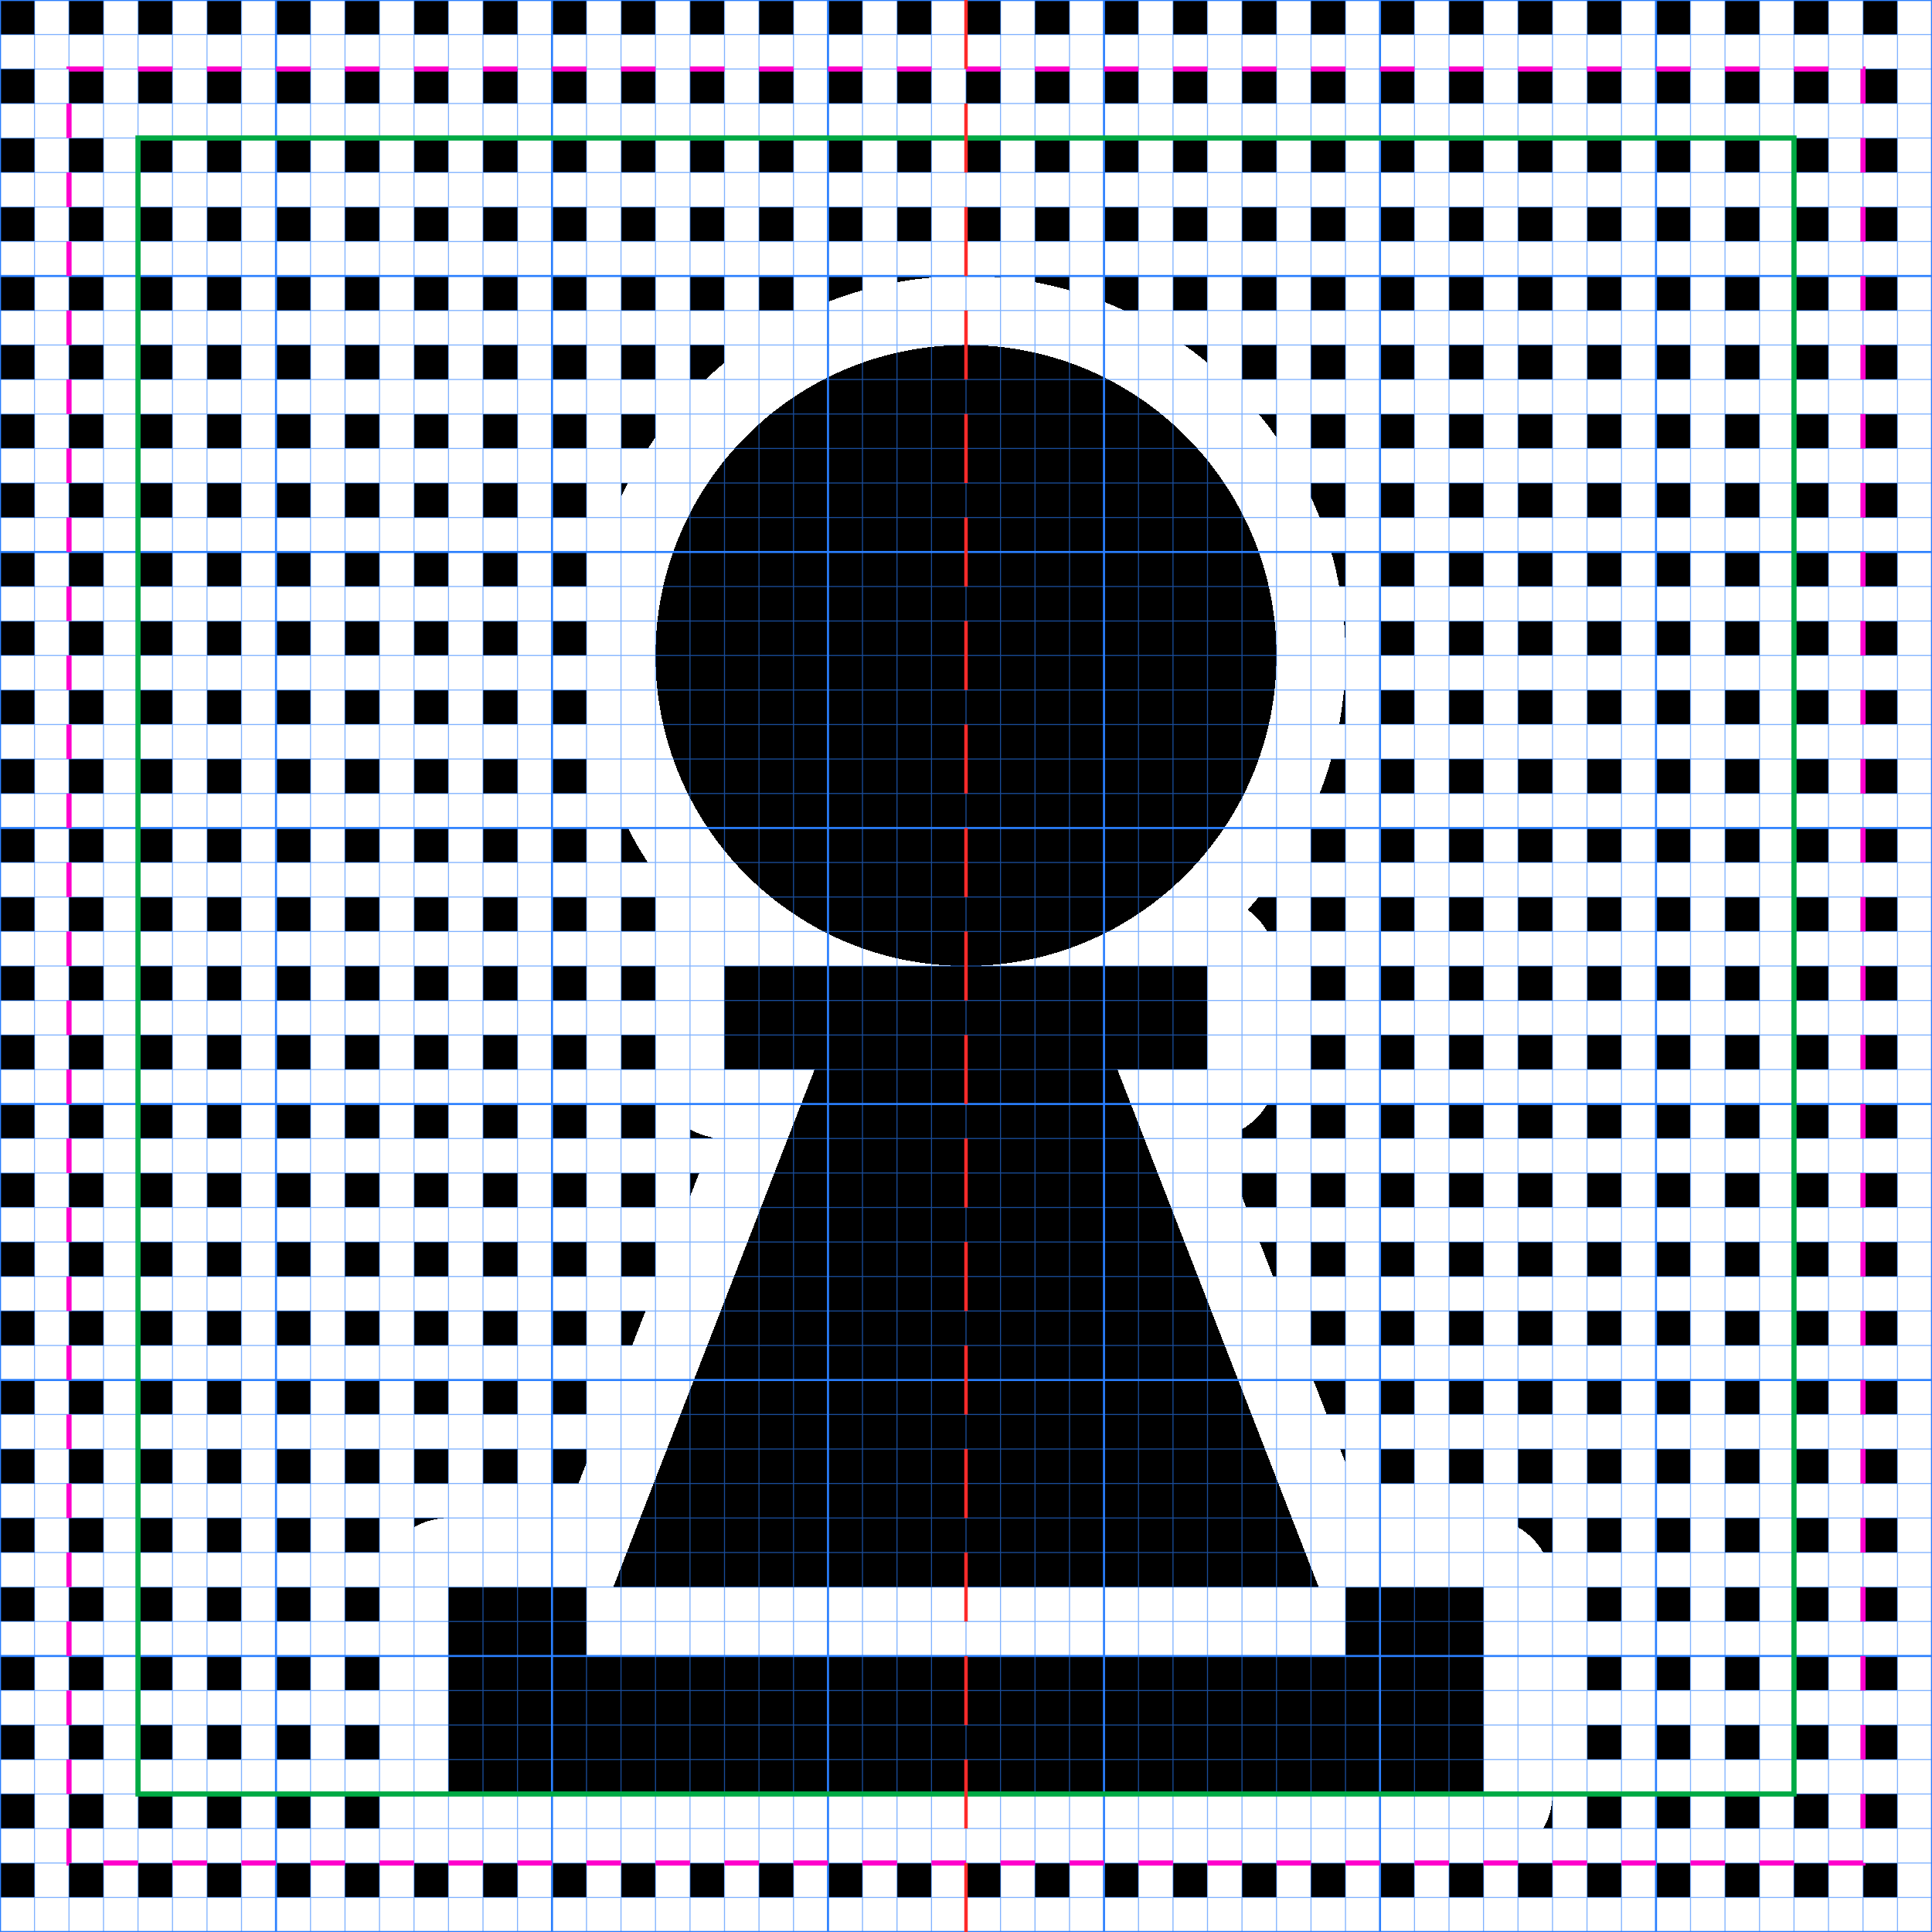
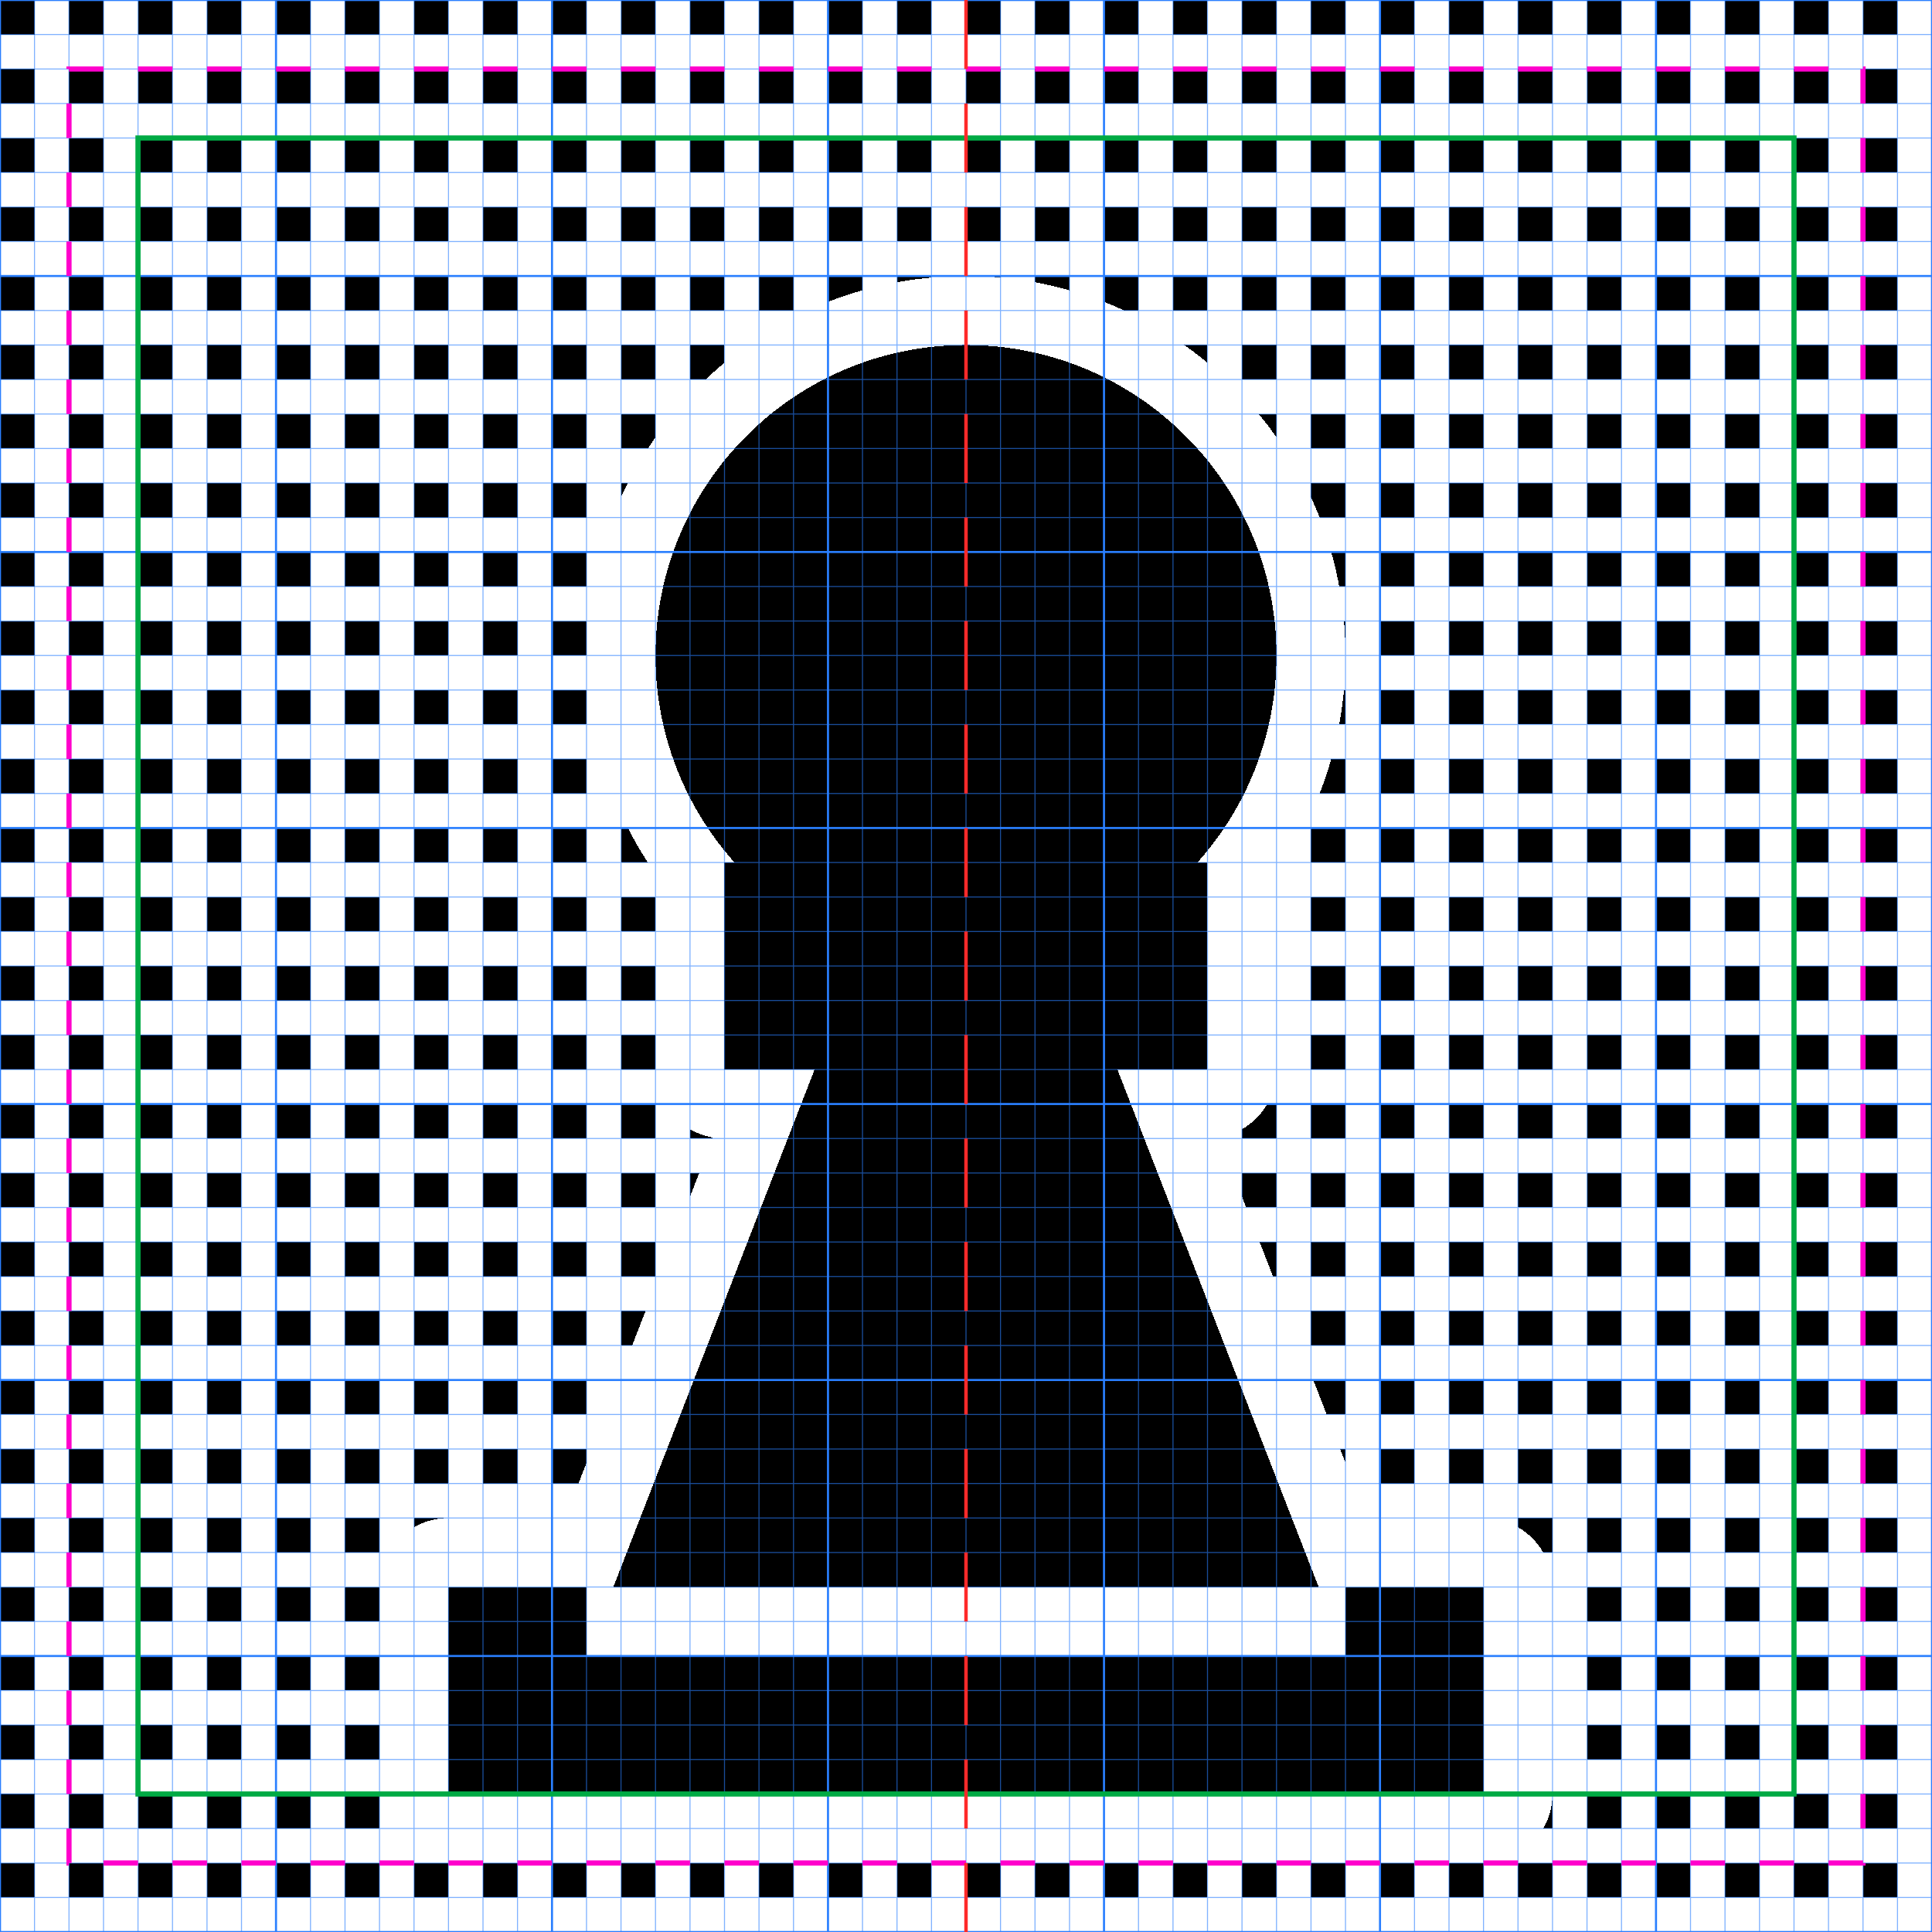
<svg xmlns="http://www.w3.org/2000/svg" width="56" height="56" viewBox="0 0 56 56" shape-rendering="crispEdges">
  <g id="square">
    <rect x="0" y="0" width="56" height="56" fill="#ffffff" />
    <path fill="#000000" d="M0 0h1v1h-1zm2 0h1v1h-1zm2 0h1v1h-1zm2 0h1v1h-1zm2 0h1v1h-1zm2 0h1v1h-1zm2 0h1v1h-1zm2 0h1v1h-1zm2 0h1v1h-1zm2 0h1v1h-1zm2 0h1v1h-1zm2 0h1v1h-1zm2 0h1v1h-1zm2 0h1v1h-1zm2 0h1v1h-1zm2 0h1v1h-1zm2 0h1v1h-1zm2 0h1v1h-1zm2 0h1v1h-1zm2 0h1v1h-1zm2 0h1v1h-1zm2 0h1v1h-1zm2 0h1v1h-1zm2 0h1v1h-1zm2 0h1v1h-1zm2 0h1v1h-1zm2 0h1v1h-1zm2 0h1v1h-1zM0 2h1v1h-1zm2 0h1v1h-1zm2 0h1v1h-1zm2 0h1v1h-1zm2 0h1v1h-1zm2 0h1v1h-1zm2 0h1v1h-1zm2 0h1v1h-1zm2 0h1v1h-1zm2 0h1v1h-1zm2 0h1v1h-1zm2 0h1v1h-1zm2 0h1v1h-1zm2 0h1v1h-1zm2 0h1v1h-1zm2 0h1v1h-1zm2 0h1v1h-1zm2 0h1v1h-1zm2 0h1v1h-1zm2 0h1v1h-1zm2 0h1v1h-1zm2 0h1v1h-1zm2 0h1v1h-1zm2 0h1v1h-1zm2 0h1v1h-1zm2 0h1v1h-1zm2 0h1v1h-1zm2 0h1v1h-1zM0 4h1v1h-1zm2 0h1v1h-1zm2 0h1v1h-1zm2 0h1v1h-1zm2 0h1v1h-1zm2 0h1v1h-1zm2 0h1v1h-1zm2 0h1v1h-1zm2 0h1v1h-1zm2 0h1v1h-1zm2 0h1v1h-1zm2 0h1v1h-1zm2 0h1v1h-1zm2 0h1v1h-1zm2 0h1v1h-1zm2 0h1v1h-1zm2 0h1v1h-1zm2 0h1v1h-1zm2 0h1v1h-1zm2 0h1v1h-1zm2 0h1v1h-1zm2 0h1v1h-1zm2 0h1v1h-1zm2 0h1v1h-1zm2 0h1v1h-1zm2 0h1v1h-1zm2 0h1v1h-1zm2 0h1v1h-1zM0 6h1v1h-1zm2 0h1v1h-1zm2 0h1v1h-1zm2 0h1v1h-1zm2 0h1v1h-1zm2 0h1v1h-1zm2 0h1v1h-1zm2 0h1v1h-1zm2 0h1v1h-1zm2 0h1v1h-1zm2 0h1v1h-1zm2 0h1v1h-1zm2 0h1v1h-1zm2 0h1v1h-1zm2 0h1v1h-1zm2 0h1v1h-1zm2 0h1v1h-1zm2 0h1v1h-1zm2 0h1v1h-1zm2 0h1v1h-1zm2 0h1v1h-1zm2 0h1v1h-1zm2 0h1v1h-1zm2 0h1v1h-1zm2 0h1v1h-1zm2 0h1v1h-1zm2 0h1v1h-1zm2 0h1v1h-1zM0 8h1v1h-1zm2 0h1v1h-1zm2 0h1v1h-1zm2 0h1v1h-1zm2 0h1v1h-1zm2 0h1v1h-1zm2 0h1v1h-1zm2 0h1v1h-1zm2 0h1v1h-1zm2 0h1v1h-1zm2 0h1v1h-1zm2 0h1v1h-1zm2 0h1v1h-1zm2 0h1v1h-1zm2 0h1v1h-1zm2 0h1v1h-1zm2 0h1v1h-1zm2 0h1v1h-1zm2 0h1v1h-1zm2 0h1v1h-1zm2 0h1v1h-1zm2 0h1v1h-1zm2 0h1v1h-1zm2 0h1v1h-1zm2 0h1v1h-1zm2 0h1v1h-1zm2 0h1v1h-1zm2 0h1v1h-1zM0 10h1v1h-1zm2 0h1v1h-1zm2 0h1v1h-1zm2 0h1v1h-1zm2 0h1v1h-1zm2 0h1v1h-1zm2 0h1v1h-1zm2 0h1v1h-1zm2 0h1v1h-1zm2 0h1v1h-1zm2 0h1v1h-1zm2 0h1v1h-1zm2 0h1v1h-1zm2 0h1v1h-1zm2 0h1v1h-1zm2 0h1v1h-1zm2 0h1v1h-1zm2 0h1v1h-1zm2 0h1v1h-1zm2 0h1v1h-1zm2 0h1v1h-1zm2 0h1v1h-1zm2 0h1v1h-1zm2 0h1v1h-1zm2 0h1v1h-1zm2 0h1v1h-1zm2 0h1v1h-1zm2 0h1v1h-1zM0 12h1v1h-1zm2 0h1v1h-1zm2 0h1v1h-1zm2 0h1v1h-1zm2 0h1v1h-1zm2 0h1v1h-1zm2 0h1v1h-1zm2 0h1v1h-1zm2 0h1v1h-1zm2 0h1v1h-1zm2 0h1v1h-1zm2 0h1v1h-1zm2 0h1v1h-1zm2 0h1v1h-1zm2 0h1v1h-1zm2 0h1v1h-1zm2 0h1v1h-1zm2 0h1v1h-1zm2 0h1v1h-1zm2 0h1v1h-1zm2 0h1v1h-1zm2 0h1v1h-1zm2 0h1v1h-1zm2 0h1v1h-1zm2 0h1v1h-1zm2 0h1v1h-1zm2 0h1v1h-1zm2 0h1v1h-1zM0 14h1v1h-1zm2 0h1v1h-1zm2 0h1v1h-1zm2 0h1v1h-1zm2 0h1v1h-1zm2 0h1v1h-1zm2 0h1v1h-1zm2 0h1v1h-1zm2 0h1v1h-1zm2 0h1v1h-1zm2 0h1v1h-1zm2 0h1v1h-1zm2 0h1v1h-1zm2 0h1v1h-1zm2 0h1v1h-1zm2 0h1v1h-1zm2 0h1v1h-1zm2 0h1v1h-1zm2 0h1v1h-1zm2 0h1v1h-1zm2 0h1v1h-1zm2 0h1v1h-1zm2 0h1v1h-1zm2 0h1v1h-1zm2 0h1v1h-1zm2 0h1v1h-1zm2 0h1v1h-1zm2 0h1v1h-1zM0 16h1v1h-1zm2 0h1v1h-1zm2 0h1v1h-1zm2 0h1v1h-1zm2 0h1v1h-1zm2 0h1v1h-1zm2 0h1v1h-1zm2 0h1v1h-1zm2 0h1v1h-1zm2 0h1v1h-1zm2 0h1v1h-1zm2 0h1v1h-1zm2 0h1v1h-1zm2 0h1v1h-1zm2 0h1v1h-1zm2 0h1v1h-1zm2 0h1v1h-1zm2 0h1v1h-1zm2 0h1v1h-1zm2 0h1v1h-1zm2 0h1v1h-1zm2 0h1v1h-1zm2 0h1v1h-1zm2 0h1v1h-1zm2 0h1v1h-1zm2 0h1v1h-1zm2 0h1v1h-1zm2 0h1v1h-1zM0 18h1v1h-1zm2 0h1v1h-1zm2 0h1v1h-1zm2 0h1v1h-1zm2 0h1v1h-1zm2 0h1v1h-1zm2 0h1v1h-1zm2 0h1v1h-1zm2 0h1v1h-1zm2 0h1v1h-1zm2 0h1v1h-1zm2 0h1v1h-1zm2 0h1v1h-1zm2 0h1v1h-1zm2 0h1v1h-1zm2 0h1v1h-1zm2 0h1v1h-1zm2 0h1v1h-1zm2 0h1v1h-1zm2 0h1v1h-1zm2 0h1v1h-1zm2 0h1v1h-1zm2 0h1v1h-1zm2 0h1v1h-1zm2 0h1v1h-1zm2 0h1v1h-1zm2 0h1v1h-1zm2 0h1v1h-1zM0 20h1v1h-1zm2 0h1v1h-1zm2 0h1v1h-1zm2 0h1v1h-1zm2 0h1v1h-1zm2 0h1v1h-1zm2 0h1v1h-1zm2 0h1v1h-1zm2 0h1v1h-1zm2 0h1v1h-1zm2 0h1v1h-1zm2 0h1v1h-1zm2 0h1v1h-1zm2 0h1v1h-1zm2 0h1v1h-1zm2 0h1v1h-1zm2 0h1v1h-1zm2 0h1v1h-1zm2 0h1v1h-1zm2 0h1v1h-1zm2 0h1v1h-1zm2 0h1v1h-1zm2 0h1v1h-1zm2 0h1v1h-1zm2 0h1v1h-1zm2 0h1v1h-1zm2 0h1v1h-1zm2 0h1v1h-1zM0 22h1v1h-1zm2 0h1v1h-1zm2 0h1v1h-1zm2 0h1v1h-1zm2 0h1v1h-1zm2 0h1v1h-1zm2 0h1v1h-1zm2 0h1v1h-1zm2 0h1v1h-1zm2 0h1v1h-1zm2 0h1v1h-1zm2 0h1v1h-1zm2 0h1v1h-1zm2 0h1v1h-1zm2 0h1v1h-1zm2 0h1v1h-1zm2 0h1v1h-1zm2 0h1v1h-1zm2 0h1v1h-1zm2 0h1v1h-1zm2 0h1v1h-1zm2 0h1v1h-1zm2 0h1v1h-1zm2 0h1v1h-1zm2 0h1v1h-1zm2 0h1v1h-1zm2 0h1v1h-1zm2 0h1v1h-1zM0 24h1v1h-1zm2 0h1v1h-1zm2 0h1v1h-1zm2 0h1v1h-1zm2 0h1v1h-1zm2 0h1v1h-1zm2 0h1v1h-1zm2 0h1v1h-1zm2 0h1v1h-1zm2 0h1v1h-1zm2 0h1v1h-1zm2 0h1v1h-1zm2 0h1v1h-1zm2 0h1v1h-1zm2 0h1v1h-1zm2 0h1v1h-1zm2 0h1v1h-1zm2 0h1v1h-1zm2 0h1v1h-1zm2 0h1v1h-1zm2 0h1v1h-1zm2 0h1v1h-1zm2 0h1v1h-1zm2 0h1v1h-1zm2 0h1v1h-1zm2 0h1v1h-1zm2 0h1v1h-1zm2 0h1v1h-1zM0 26h1v1h-1zm2 0h1v1h-1zm2 0h1v1h-1zm2 0h1v1h-1zm2 0h1v1h-1zm2 0h1v1h-1zm2 0h1v1h-1zm2 0h1v1h-1zm2 0h1v1h-1zm2 0h1v1h-1zm2 0h1v1h-1zm2 0h1v1h-1zm2 0h1v1h-1zm2 0h1v1h-1zm2 0h1v1h-1zm2 0h1v1h-1zm2 0h1v1h-1zm2 0h1v1h-1zm2 0h1v1h-1zm2 0h1v1h-1zm2 0h1v1h-1zm2 0h1v1h-1zm2 0h1v1h-1zm2 0h1v1h-1zm2 0h1v1h-1zm2 0h1v1h-1zm2 0h1v1h-1zm2 0h1v1h-1zM0 28h1v1h-1zm2 0h1v1h-1zm2 0h1v1h-1zm2 0h1v1h-1zm2 0h1v1h-1zm2 0h1v1h-1zm2 0h1v1h-1zm2 0h1v1h-1zm2 0h1v1h-1zm2 0h1v1h-1zm2 0h1v1h-1zm2 0h1v1h-1zm2 0h1v1h-1zm2 0h1v1h-1zm2 0h1v1h-1zm2 0h1v1h-1zm2 0h1v1h-1zm2 0h1v1h-1zm2 0h1v1h-1zm2 0h1v1h-1zm2 0h1v1h-1zm2 0h1v1h-1zm2 0h1v1h-1zm2 0h1v1h-1zm2 0h1v1h-1zm2 0h1v1h-1zm2 0h1v1h-1zm2 0h1v1h-1zM0 30h1v1h-1zm2 0h1v1h-1zm2 0h1v1h-1zm2 0h1v1h-1zm2 0h1v1h-1zm2 0h1v1h-1zm2 0h1v1h-1zm2 0h1v1h-1zm2 0h1v1h-1zm2 0h1v1h-1zm2 0h1v1h-1zm2 0h1v1h-1zm2 0h1v1h-1zm2 0h1v1h-1zm2 0h1v1h-1zm2 0h1v1h-1zm2 0h1v1h-1zm2 0h1v1h-1zm2 0h1v1h-1zm2 0h1v1h-1zm2 0h1v1h-1zm2 0h1v1h-1zm2 0h1v1h-1zm2 0h1v1h-1zm2 0h1v1h-1zm2 0h1v1h-1zm2 0h1v1h-1zm2 0h1v1h-1zM0 32h1v1h-1zm2 0h1v1h-1zm2 0h1v1h-1zm2 0h1v1h-1zm2 0h1v1h-1zm2 0h1v1h-1zm2 0h1v1h-1zm2 0h1v1h-1zm2 0h1v1h-1zm2 0h1v1h-1zm2 0h1v1h-1zm2 0h1v1h-1zm2 0h1v1h-1zm2 0h1v1h-1zm2 0h1v1h-1zm2 0h1v1h-1zm2 0h1v1h-1zm2 0h1v1h-1zm2 0h1v1h-1zm2 0h1v1h-1zm2 0h1v1h-1zm2 0h1v1h-1zm2 0h1v1h-1zm2 0h1v1h-1zm2 0h1v1h-1zm2 0h1v1h-1zm2 0h1v1h-1zm2 0h1v1h-1zM0 34h1v1h-1zm2 0h1v1h-1zm2 0h1v1h-1zm2 0h1v1h-1zm2 0h1v1h-1zm2 0h1v1h-1zm2 0h1v1h-1zm2 0h1v1h-1zm2 0h1v1h-1zm2 0h1v1h-1zm2 0h1v1h-1zm2 0h1v1h-1zm2 0h1v1h-1zm2 0h1v1h-1zm2 0h1v1h-1zm2 0h1v1h-1zm2 0h1v1h-1zm2 0h1v1h-1zm2 0h1v1h-1zm2 0h1v1h-1zm2 0h1v1h-1zm2 0h1v1h-1zm2 0h1v1h-1zm2 0h1v1h-1zm2 0h1v1h-1zm2 0h1v1h-1zm2 0h1v1h-1zm2 0h1v1h-1zM0 36h1v1h-1zm2 0h1v1h-1zm2 0h1v1h-1zm2 0h1v1h-1zm2 0h1v1h-1zm2 0h1v1h-1zm2 0h1v1h-1zm2 0h1v1h-1zm2 0h1v1h-1zm2 0h1v1h-1zm2 0h1v1h-1zm2 0h1v1h-1zm2 0h1v1h-1zm2 0h1v1h-1zm2 0h1v1h-1zm2 0h1v1h-1zm2 0h1v1h-1zm2 0h1v1h-1zm2 0h1v1h-1zm2 0h1v1h-1zm2 0h1v1h-1zm2 0h1v1h-1zm2 0h1v1h-1zm2 0h1v1h-1zm2 0h1v1h-1zm2 0h1v1h-1zm2 0h1v1h-1zm2 0h1v1h-1zM0 38h1v1h-1zm2 0h1v1h-1zm2 0h1v1h-1zm2 0h1v1h-1zm2 0h1v1h-1zm2 0h1v1h-1zm2 0h1v1h-1zm2 0h1v1h-1zm2 0h1v1h-1zm2 0h1v1h-1zm2 0h1v1h-1zm2 0h1v1h-1zm2 0h1v1h-1zm2 0h1v1h-1zm2 0h1v1h-1zm2 0h1v1h-1zm2 0h1v1h-1zm2 0h1v1h-1zm2 0h1v1h-1zm2 0h1v1h-1zm2 0h1v1h-1zm2 0h1v1h-1zm2 0h1v1h-1zm2 0h1v1h-1zm2 0h1v1h-1zm2 0h1v1h-1zm2 0h1v1h-1zm2 0h1v1h-1zM0 40h1v1h-1zm2 0h1v1h-1zm2 0h1v1h-1zm2 0h1v1h-1zm2 0h1v1h-1zm2 0h1v1h-1zm2 0h1v1h-1zm2 0h1v1h-1zm2 0h1v1h-1zm2 0h1v1h-1zm2 0h1v1h-1zm2 0h1v1h-1zm2 0h1v1h-1zm2 0h1v1h-1zm2 0h1v1h-1zm2 0h1v1h-1zm2 0h1v1h-1zm2 0h1v1h-1zm2 0h1v1h-1zm2 0h1v1h-1zm2 0h1v1h-1zm2 0h1v1h-1zm2 0h1v1h-1zm2 0h1v1h-1zm2 0h1v1h-1zm2 0h1v1h-1zm2 0h1v1h-1zm2 0h1v1h-1zM0 42h1v1h-1zm2 0h1v1h-1zm2 0h1v1h-1zm2 0h1v1h-1zm2 0h1v1h-1zm2 0h1v1h-1zm2 0h1v1h-1zm2 0h1v1h-1zm2 0h1v1h-1zm2 0h1v1h-1zm2 0h1v1h-1zm2 0h1v1h-1zm2 0h1v1h-1zm2 0h1v1h-1zm2 0h1v1h-1zm2 0h1v1h-1zm2 0h1v1h-1zm2 0h1v1h-1zm2 0h1v1h-1zm2 0h1v1h-1zm2 0h1v1h-1zm2 0h1v1h-1zm2 0h1v1h-1zm2 0h1v1h-1zm2 0h1v1h-1zm2 0h1v1h-1zm2 0h1v1h-1zm2 0h1v1h-1zM0 44h1v1h-1zm2 0h1v1h-1zm2 0h1v1h-1zm2 0h1v1h-1zm2 0h1v1h-1zm2 0h1v1h-1zm2 0h1v1h-1zm2 0h1v1h-1zm2 0h1v1h-1zm2 0h1v1h-1zm2 0h1v1h-1zm2 0h1v1h-1zm2 0h1v1h-1zm2 0h1v1h-1zm2 0h1v1h-1zm2 0h1v1h-1zm2 0h1v1h-1zm2 0h1v1h-1zm2 0h1v1h-1zm2 0h1v1h-1zm2 0h1v1h-1zm2 0h1v1h-1zm2 0h1v1h-1zm2 0h1v1h-1zm2 0h1v1h-1zm2 0h1v1h-1zm2 0h1v1h-1zm2 0h1v1h-1zM0 46h1v1h-1zm2 0h1v1h-1zm2 0h1v1h-1zm2 0h1v1h-1zm2 0h1v1h-1zm2 0h1v1h-1zm2 0h1v1h-1zm2 0h1v1h-1zm2 0h1v1h-1zm2 0h1v1h-1zm2 0h1v1h-1zm2 0h1v1h-1zm2 0h1v1h-1zm2 0h1v1h-1zm2 0h1v1h-1zm2 0h1v1h-1zm2 0h1v1h-1zm2 0h1v1h-1zm2 0h1v1h-1zm2 0h1v1h-1zm2 0h1v1h-1zm2 0h1v1h-1zm2 0h1v1h-1zm2 0h1v1h-1zm2 0h1v1h-1zm2 0h1v1h-1zm2 0h1v1h-1zm2 0h1v1h-1zM0 48h1v1h-1zm2 0h1v1h-1zm2 0h1v1h-1zm2 0h1v1h-1zm2 0h1v1h-1zm2 0h1v1h-1zm2 0h1v1h-1zm2 0h1v1h-1zm2 0h1v1h-1zm2 0h1v1h-1zm2 0h1v1h-1zm2 0h1v1h-1zm2 0h1v1h-1zm2 0h1v1h-1zm2 0h1v1h-1zm2 0h1v1h-1zm2 0h1v1h-1zm2 0h1v1h-1zm2 0h1v1h-1zm2 0h1v1h-1zm2 0h1v1h-1zm2 0h1v1h-1zm2 0h1v1h-1zm2 0h1v1h-1zm2 0h1v1h-1zm2 0h1v1h-1zm2 0h1v1h-1zm2 0h1v1h-1zM0 50h1v1h-1zm2 0h1v1h-1zm2 0h1v1h-1zm2 0h1v1h-1zm2 0h1v1h-1zm2 0h1v1h-1zm2 0h1v1h-1zm2 0h1v1h-1zm2 0h1v1h-1zm2 0h1v1h-1zm2 0h1v1h-1zm2 0h1v1h-1zm2 0h1v1h-1zm2 0h1v1h-1zm2 0h1v1h-1zm2 0h1v1h-1zm2 0h1v1h-1zm2 0h1v1h-1zm2 0h1v1h-1zm2 0h1v1h-1zm2 0h1v1h-1zm2 0h1v1h-1zm2 0h1v1h-1zm2 0h1v1h-1zm2 0h1v1h-1zm2 0h1v1h-1zm2 0h1v1h-1zm2 0h1v1h-1zM0 52h1v1h-1zm2 0h1v1h-1zm2 0h1v1h-1zm2 0h1v1h-1zm2 0h1v1h-1zm2 0h1v1h-1zm2 0h1v1h-1zm2 0h1v1h-1zm2 0h1v1h-1zm2 0h1v1h-1zm2 0h1v1h-1zm2 0h1v1h-1zm2 0h1v1h-1zm2 0h1v1h-1zm2 0h1v1h-1zm2 0h1v1h-1zm2 0h1v1h-1zm2 0h1v1h-1zm2 0h1v1h-1zm2 0h1v1h-1zm2 0h1v1h-1zm2 0h1v1h-1zm2 0h1v1h-1zm2 0h1v1h-1zm2 0h1v1h-1zm2 0h1v1h-1zm2 0h1v1h-1zm2 0h1v1h-1zM0 54h1v1h-1zm2 0h1v1h-1zm2 0h1v1h-1zm2 0h1v1h-1zm2 0h1v1h-1zm2 0h1v1h-1zm2 0h1v1h-1zm2 0h1v1h-1zm2 0h1v1h-1zm2 0h1v1h-1zm2 0h1v1h-1zm2 0h1v1h-1zm2 0h1v1h-1zm2 0h1v1h-1zm2 0h1v1h-1zm2 0h1v1h-1zm2 0h1v1h-1zm2 0h1v1h-1zm2 0h1v1h-1zm2 0h1v1h-1zm2 0h1v1h-1zm2 0h1v1h-1zm2 0h1v1h-1zm2 0h1v1h-1zm2 0h1v1h-1zm2 0h1v1h-1zm2 0h1v1h-1zm2 0h1v1h-1z" />
  </g>
  <g id="mask" fill="#ffffff">
    <rect x="11" y="44" width="34" height="10" rx="2" />
    <polygon points="15.6,46 40.4,46 33.4,28 22.6,28" />
-     <rect x="19" y="26" width="18" height="7" rx="2" />
+     <rect x="19" y="23" width="18" height="10" rx="2" />
    <circle cx="28" cy="19" r="11" />
  </g>
  <g id="ink" fill="#000000">
    <rect x="13" y="46" width="30" height="6" />
    <polygon points="17,48 39,48 32,30 24,30" />
-     <rect x="21" y="28" width="14" height="3" />
+     <rect x="21" y="25" width="14" height="6" />
    <circle cx="28" cy="19" r="9" />
    <rect x="17" y="46" width="22" height="2" fill="#ffffff" />
  </g>
  <g id="guides" fill="none" pointer-events="none" shape-rendering="geometricPrecision">
    <path stroke="#2a7fff" stroke-opacity="0.6" stroke-width="0.03" d="M1 0V56M2 0V56M3 0V56M4 0V56M5 0V56M6 0V56M7 0V56M9 0V56M10 0V56M11 0V56M12 0V56M13 0V56M14 0V56M15 0V56M17 0V56M18 0V56M19 0V56M20 0V56M21 0V56M22 0V56M23 0V56M25 0V56M26 0V56M27 0V56M28 0V56M29 0V56M30 0V56M31 0V56M33 0V56M34 0V56M35 0V56M36 0V56M37 0V56M38 0V56M39 0V56M41 0V56M42 0V56M43 0V56M44 0V56M45 0V56M46 0V56M47 0V56M49 0V56M50 0V56M51 0V56M52 0V56M53 0V56M54 0V56M55 0V56M0 1H56M0 2H56M0 3H56M0 4H56M0 5H56M0 6H56M0 7H56M0 9H56M0 10H56M0 11H56M0 12H56M0 13H56M0 14H56M0 15H56M0 17H56M0 18H56M0 19H56M0 20H56M0 21H56M0 22H56M0 23H56M0 25H56M0 26H56M0 27H56M0 28H56M0 29H56M0 30H56M0 31H56M0 33H56M0 34H56M0 35H56M0 36H56M0 37H56M0 38H56M0 39H56M0 41H56M0 42H56M0 43H56M0 44H56M0 45H56M0 46H56M0 47H56M0 49H56M0 50H56M0 51H56M0 52H56M0 53H56M0 54H56M0 55H56" />
    <path stroke="#2a7fff" stroke-width="0.06" d="M0 0V56M8 0V56M16 0V56M24 0V56M32 0V56M40 0V56M48 0V56M56 0V56M0 0H56M0 8H56M0 16H56M0 24H56M0 32H56M0 40H56M0 48H56M0 56H56" />
    <rect x="2" y="2" width="52" height="52" stroke="#ff00cc" stroke-width="0.15" stroke-dasharray="1 1" />
    <rect x="4" y="4" width="48" height="48" stroke="#00aa44" stroke-width="0.15" />
    <path stroke="#ff2a2a" stroke-width="0.1" stroke-dasharray="2 1" d="M28 0V56" />
  </g>
</svg>
